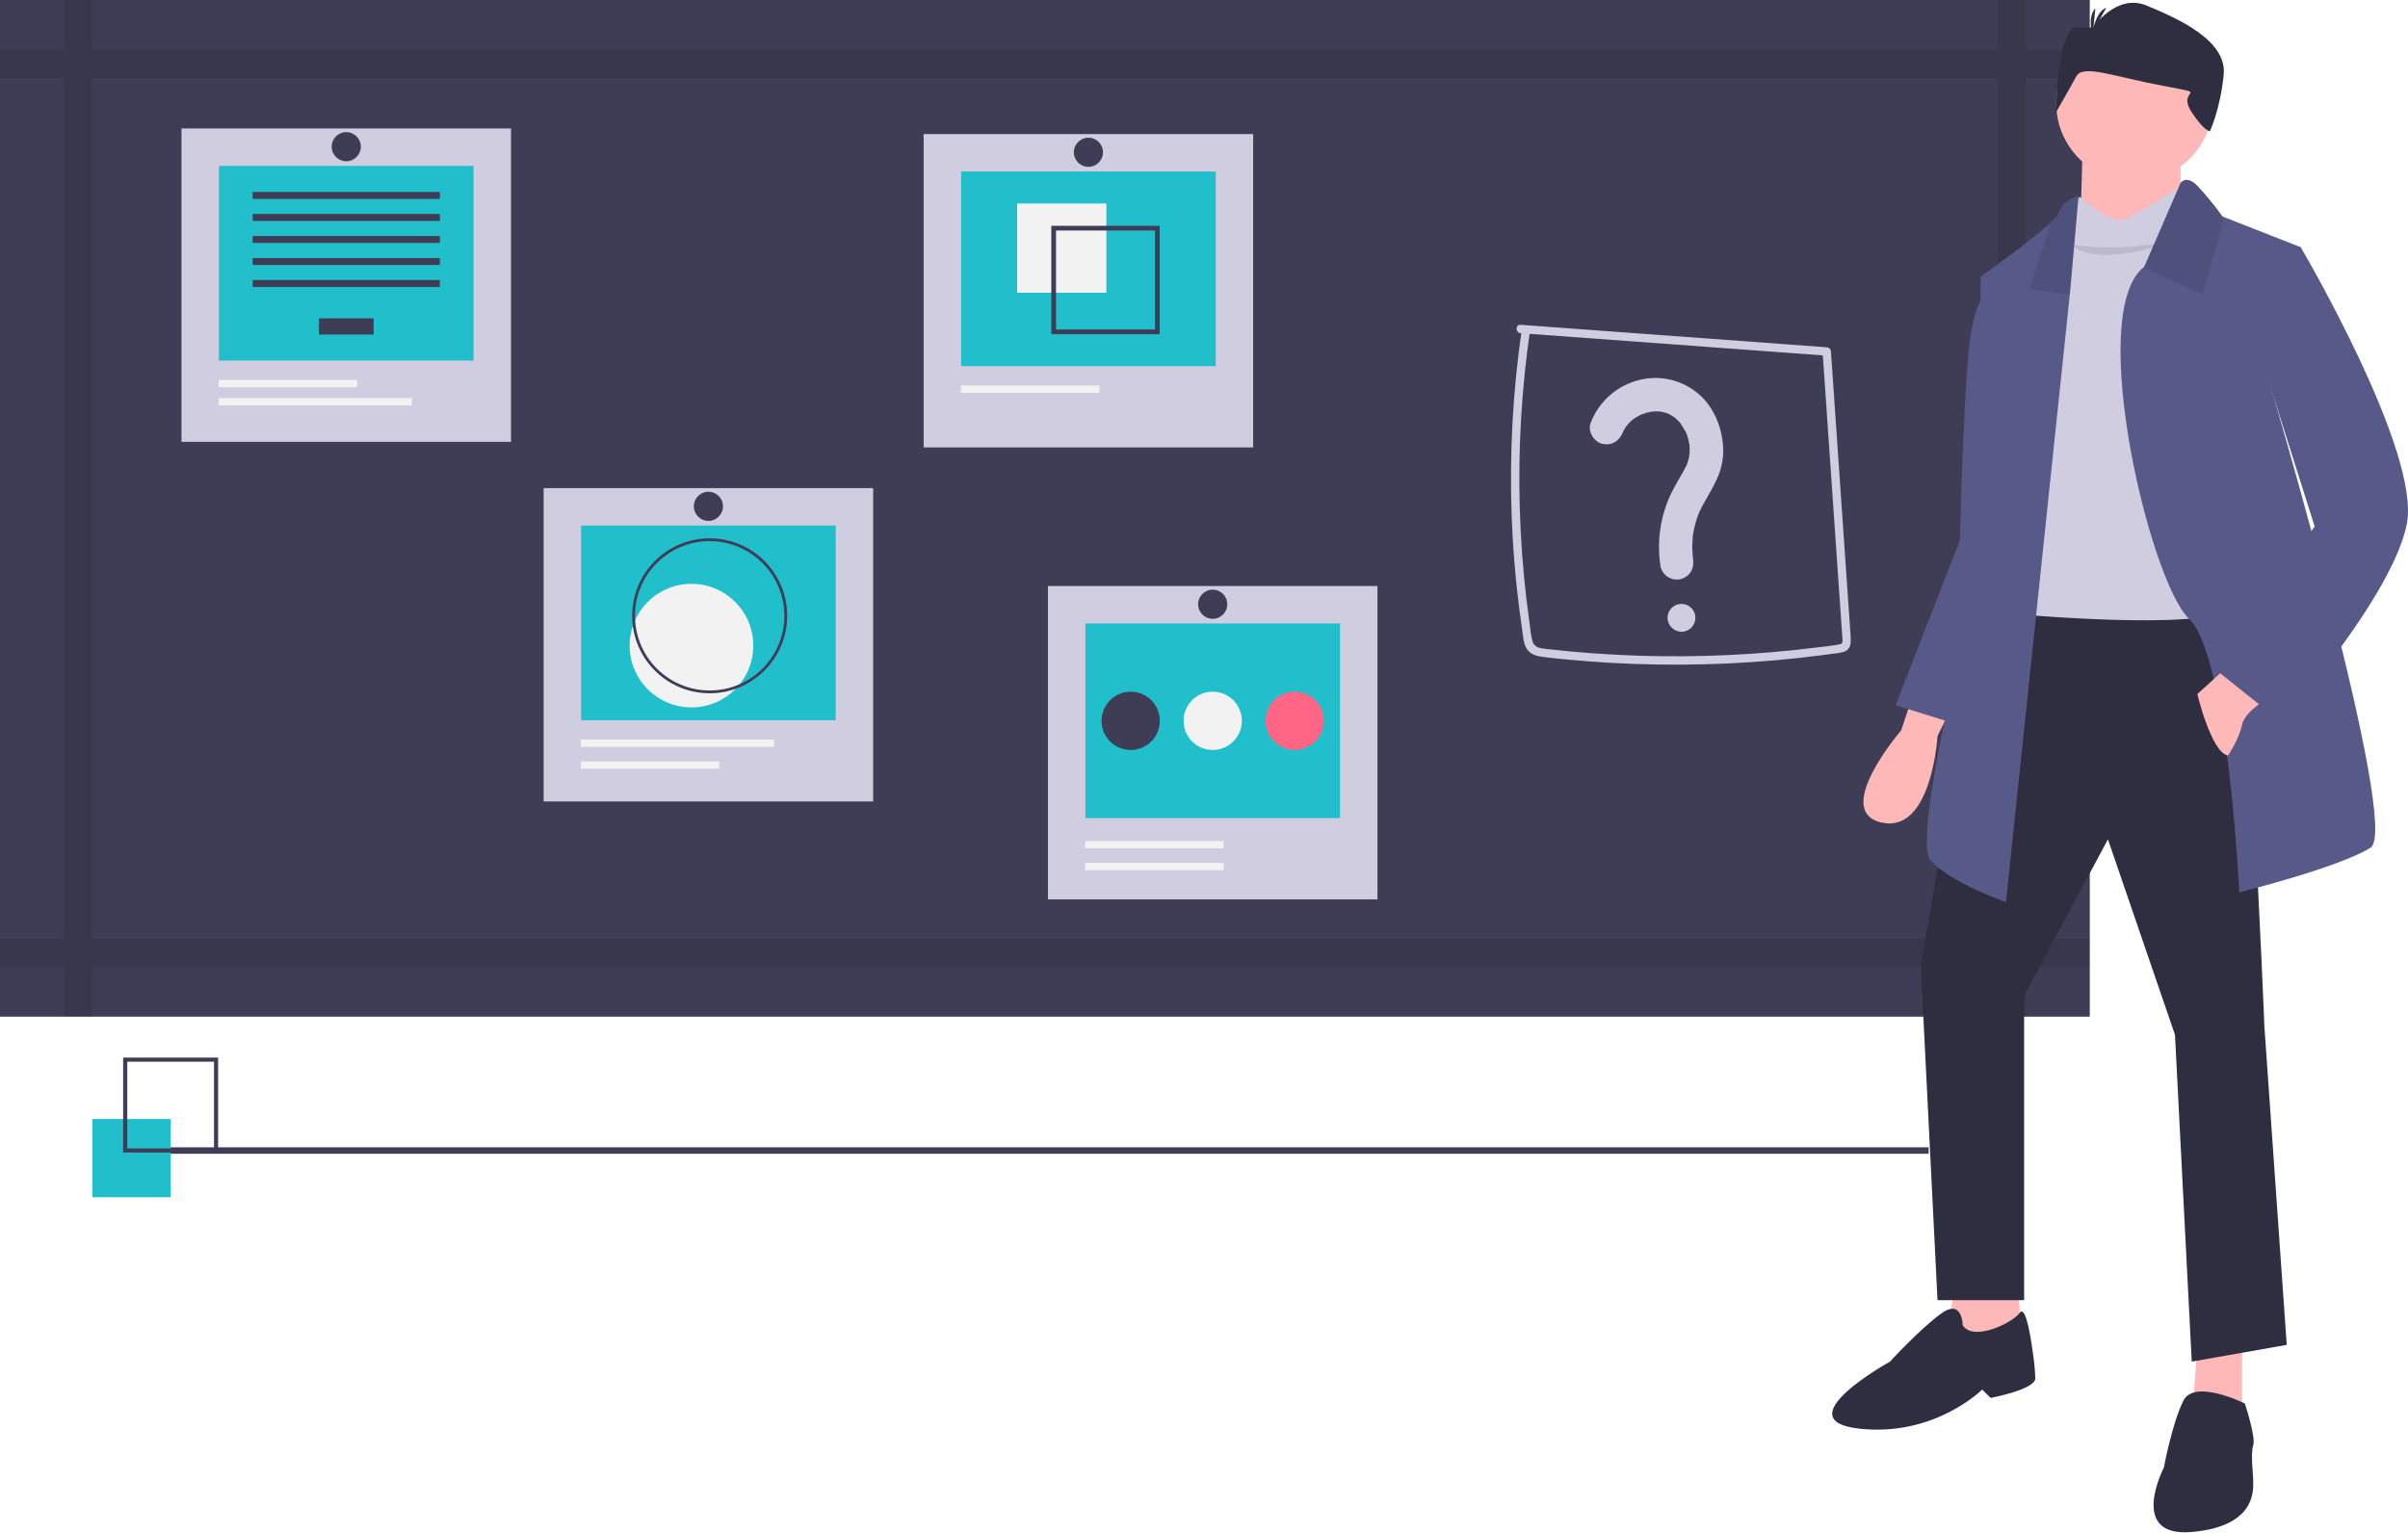
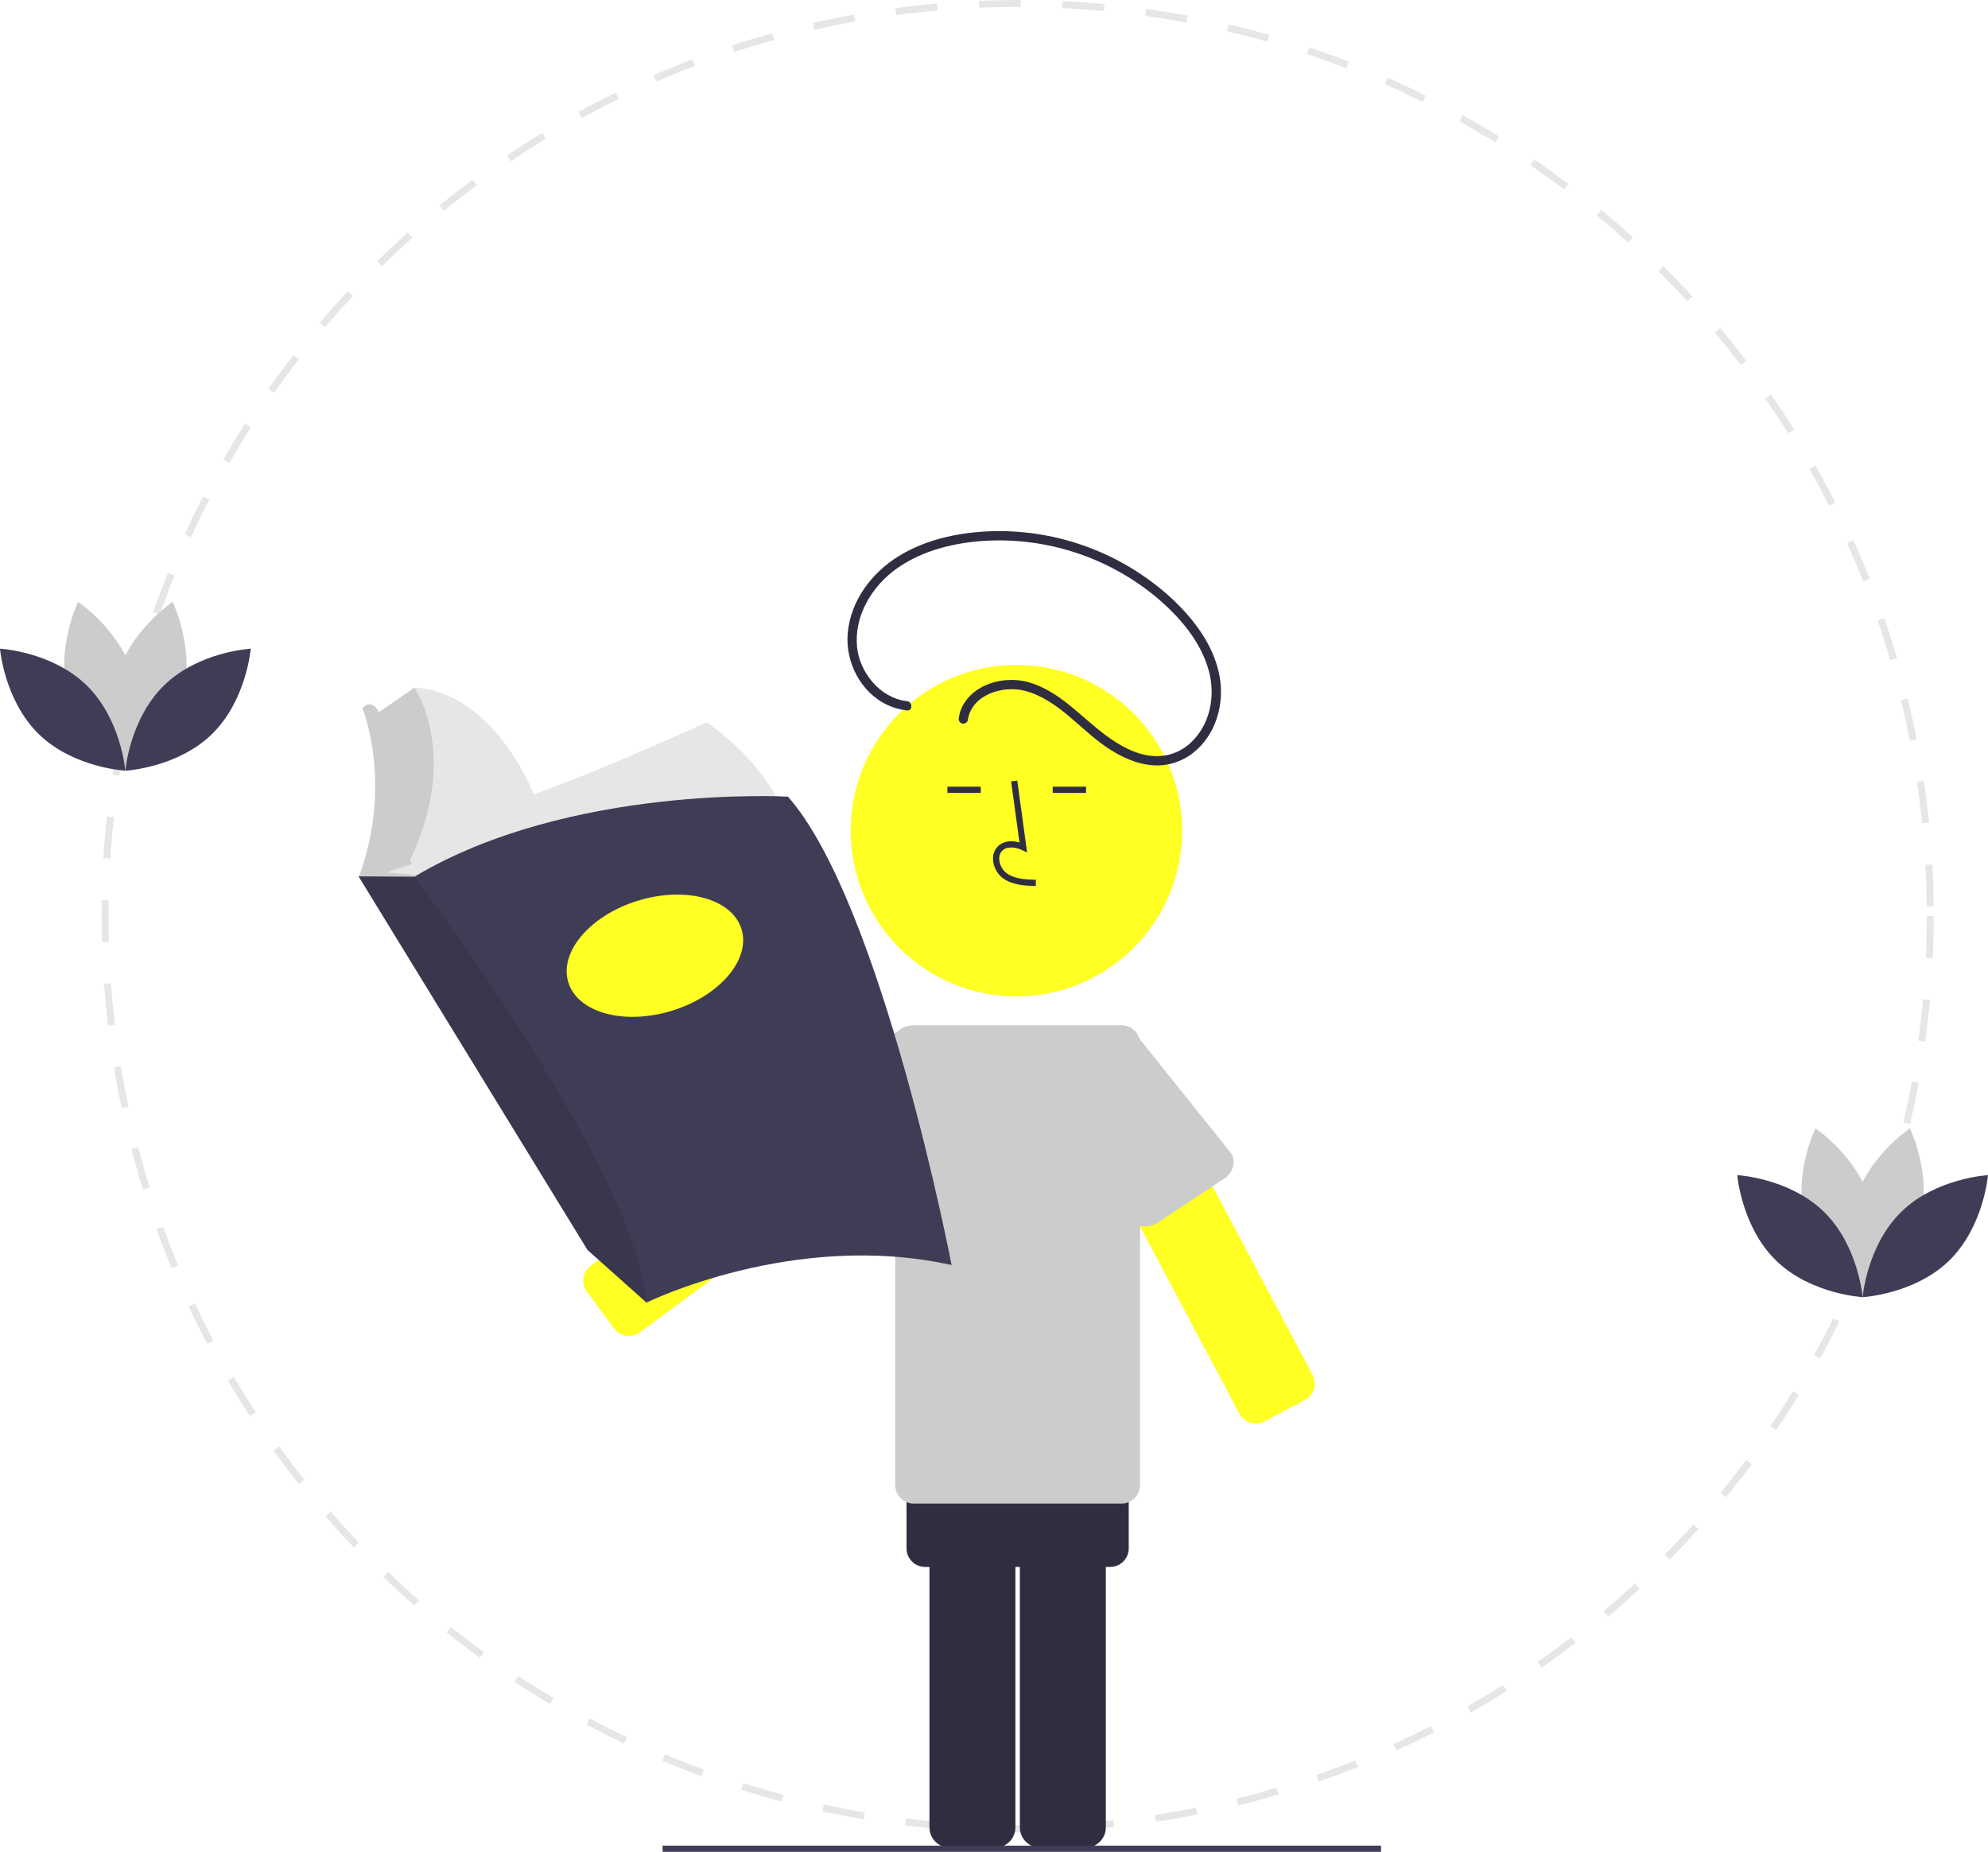
- <svg xmlns="http://www.w3.org/2000/svg" data-name="Layer 1" width="1036.899" height="660" viewBox="0 0 1036.899 660">
-   <rect x="45.029" y="494.17" width="785.452" height="2.785" fill="#3f3d56" />
-   <rect width="899.868" height="437.904" fill="#3f3d56" />
-   <path d="M981.419,153.685V141.655H953.749V120H941.718v21.655H121.251V120H109.22v21.655H81.551v12.03h27.67V524.219H81.551V536.249h27.67v21.655h12.03V536.249H941.718v21.655h12.03V536.249h27.67V524.219H953.749V153.685Zm-39.7,370.534H121.251V153.685H941.718Z" transform="translate(-81.55069 -120)" opacity="0.1" />
-   <rect x="397.739" y="57.746" width="141.887" height="134.967" fill="#d0cde1" />
-   <rect x="413.862" y="73.869" width="109.64" height="83.842" fill="#21bfcb" />
-   <rect x="437.989" y="87.648" width="38.437" height="38.437" fill="#f2f2f2" />
-   <path d="M534.253,217.259v46.674H580.927V217.259Zm44.649,44.649H536.278V219.284H578.903Z" transform="translate(-81.55069 -120)" fill="#3f3d56" />
-   <rect x="413.754" y="166.033" width="59.637" height="3.139" fill="#f2f2f2" />
-   <circle cx="468.682" cy="65.592" r="6.278" fill="#3f3d56" />
-   <rect x="451.252" y="252.409" width="141.887" height="134.967" fill="#d0cde1" />
-   <rect x="467.375" y="268.532" width="109.64" height="83.842" fill="#21bfcb" />
-   <rect x="467.266" y="362.266" width="59.637" height="3.139" fill="#f2f2f2" />
-   <rect x="467.266" y="371.682" width="59.637" height="3.139" fill="#f2f2f2" />
-   <circle cx="486.884" cy="310.476" r="12.555" fill="#3f3d56" />
-   <circle cx="522.195" cy="310.476" r="12.555" fill="#f2f2f2" />
-   <circle cx="557.506" cy="310.476" r="12.555" fill="#ff6584" />
-   <circle cx="522.195" cy="260.256" r="6.278" fill="#3f3d56" />
-   <rect x="234.102" y="210.238" width="141.887" height="134.967" fill="#d0cde1" />
-   <rect x="250.225" y="226.362" width="109.64" height="83.842" fill="#21bfcb" />
-   <circle cx="297.745" cy="278.082" r="26.619" fill="#f2f2f2" />
-   <path d="M387.141,418.614a33.374,33.374,0,1,1,33.374-33.374A33.412,33.412,0,0,1,387.141,418.614Zm0-65.534a32.16,32.16,0,1,0,32.16,32.16A32.197,32.197,0,0,0,387.141,353.079Z" transform="translate(-81.55069 -120)" fill="#3f3d56" />
-   <rect x="250.117" y="327.943" width="59.637" height="3.139" fill="#f2f2f2" />
-   <rect x="250.117" y="318.526" width="83.178" height="3.139" fill="#f2f2f2" />
-   <circle cx="305.045" cy="218.085" r="6.278" fill="#3f3d56" />
-   <rect x="78.153" y="55.339" width="141.887" height="134.967" fill="#d0cde1" />
-   <rect x="94.277" y="71.463" width="109.64" height="83.842" fill="#21bfcb" />
-   <rect x="137.303" y="137.099" width="23.587" height="6.99" fill="#3f3d56" />
-   <rect x="108.788" y="82.68" width="80.617" height="2.996" fill="#3f3d56" />
-   <rect x="108.788" y="92.165" width="80.617" height="2.996" fill="#3f3d56" />
-   <rect x="108.788" y="101.651" width="80.617" height="2.996" fill="#3f3d56" />
-   <rect x="108.788" y="111.137" width="80.617" height="2.996" fill="#3f3d56" />
-   <rect x="108.788" y="120.623" width="80.617" height="2.996" fill="#3f3d56" />
-   <rect x="94.168" y="163.627" width="59.637" height="3.139" fill="#f2f2f2" />
-   <rect x="94.168" y="171.474" width="83.178" height="3.139" fill="#f2f2f2" />
-   <circle cx="149.097" cy="63.186" r="6.278" fill="#3f3d56" />
-   <path d="M736.341,263.51l102.758,7.55L868.159,273.195l-1.805-1.805,5.457,78.941,2.729,39.47c.11,1.595.223,3.189.331,4.784.089,1.326.454,2.604-1.116,2.931-3.123.651-6.375.922-9.539,1.321q-9.647,1.217-19.337,2.049a490.06,490.06,0,0,1-77.704.487q-9.697-.71-19.361-1.808c-2.396-.272-5.37-.374-6.245-3.061-.902-2.77-1.057-5.919-1.465-8.794q-2.725-19.208-3.714-38.614a443.034,443.034,0,0,1,2.73-77.258q.581-4.707,1.269-9.399c.331-2.272-3.146-3.253-3.48-.959a446.737,446.737,0,0,0-4.459,80.001q.699,20.072,3.214,40.026.636,5.04,1.381,10.065c.396,2.666.494,5.809,2.08,8.1,1.531,2.21,4.101,2.919,6.627,3.256,3.215.429,6.452.736,9.679,1.051a489.844,489.844,0,0,0,80.634,1.193q10.142-.687,20.25-1.794,4.979-.546,9.946-1.194,2.431-.317,4.86-.656a22.375,22.375,0,0,0,4.467-.778c3.041-1.096,3.04-4.029,2.851-6.763l-.703-10.167-1.406-20.333-5.664-81.931-.703-10.167a1.858,1.858,0,0,0-1.805-1.805l-102.758-7.55-29.06-2.135c-2.317-.17-2.306,3.44,0,3.609Z" transform="translate(-81.55069 -120)" fill="#d0cde1" />
-   <path d="M780.378,306.118c.519-1.378-.786,1.59-.131.277.174-.349.337-.702.521-1.045a19.938,19.938,0,0,1,1.22-1.982c.443-.634,1.116-.879-.194.224a9.443,9.443,0,0,0,.76-.881,22.193,22.193,0,0,1,1.952-1.892c.495-.425,1.431-.786-.244.154.331-.186.639-.464.955-.677q.974-.655,2.008-1.212.517-.279,1.047-.532c.6-.287,1.6-.385-.29.098.811-.208,1.596-.591,2.407-.822q1.034-.294,2.091-.494c.629-.119,1.772-.029-.378.02.384-.009.778-.083,1.162-.109a21.941,21.941,0,0,1,2.329-.035c.388.015.773.053,1.161.077,1.287.077-1.947-.357-0.0.014a19.652,19.652,0,0,1,2.259.57,8.6,8.6,0,0,0,1.105.388l-.998-.43q.367.16.728.334a20.086,20.086,0,0,1,2.08,1.163c.334.213.653.445.98.667,1.027.699-1.377-1.176.08.101q.741.65,1.422,1.365.409.429.795.879c.433.504.764,1.426-.139-.226.827,1.511,1.86,2.882,2.639,4.441.664,1.329-.605-1.651-.101-.252.136.377.282.75.411,1.13q.385,1.141.665,2.314c.187.783.278,1.583.45,2.366-.473-2.157-.127-.909-.081-.323q.064.8.077,1.602.016,1.001-.049,2.002c-.025.391-.113.806-.108,1.196-.027-2.025.147-1.016.021-.336a22.682,22.682,0,0,1-.56,2.334q-.172.577-.374,1.143-.18.503-.38.998.582-1.355.093-.258c-1.993,3.987-4.477,7.704-6.437,11.704a53.402,53.402,0,0,0-4.68,32.162,7.222,7.222,0,0,0,3.317,4.314,7.371,7.371,0,0,0,5.562.728c4.069-1.317,5.668-4.869,5.041-8.879-.221-1.413.116,1.26-.029-.163-.062-.61-.124-1.219-.167-1.831q-.129-1.834-.105-3.674.02-1.576.152-3.148a9.33,9.33,0,0,1,.19-1.829c-.001.004-.233,1.451-.075.618.065-.344.111-.692.173-1.036a44.594,44.594,0,0,1,1.792-6.854c.173-.496.363-.986.545-1.478.482-1.3-.501,1.044.081-.215.52-1.123,1.057-2.231,1.649-3.318,2.485-4.565,5.295-8.842,7.106-13.752a28.856,28.856,0,0,0,1.602-12.03c-.67-8.419-4.239-16.96-10.892-22.411a28.407,28.407,0,0,0-25.097-5.719A30.007,30.007,0,0,0,766.457,302.28c-1.333,3.54,1.479,8.068,5.041,8.879,4.106.935,7.452-1.251,8.879-5.041Z" transform="translate(-81.55069 -120)" fill="#d0cde1" />
-   <path d="M805.596,392.116a6,6,0,1,0-6-6,6.068,6.068,0,0,0,6,6Z" transform="translate(-81.55069 -120)" fill="#d0cde1" />
-   <rect x="39.789" y="481.99" width="33.685" height="33.685" fill="#21bfcb" />
-   <path d="M175.477,616.426H134.574V575.523h40.903Zm-39.125-1.778h37.346V577.301H136.352Z" transform="translate(-81.55069 -120)" fill="#3f3d56" />
-   <path d="M905.026,420.156l-4.812,14.436s-30.076,34.888-8.421,39.7,24.061-37.294,24.061-37.294l6.015-12.03Z" transform="translate(-81.55069 -120)" fill="#ffb8b8" />
-   <path d="M938.711,245.717s-7.218-1.203-9.624,27.67-3.609,79.4-3.609,79.4L897.808,423.766l34.888,10.827,16.842-80.603Z" transform="translate(-81.55069 -120)" fill="#575a89" />
-   <polygon points="841.521 555.199 837.912 578.057 870.394 578.057 869.191 555.199 841.521 555.199" fill="#ffb8b8" />
-   <polygon points="946.185 580.463 943.778 611.742 965.433 614.148 965.433 578.057 946.185 580.463" fill="#ffb8b8" />
-   <path d="M936.305,376.847,908.635,535.648l7.218,144.364h37.294V548.881l36.091-67.37L1018.111,565.723l7.218,140.755,40.903-7.218L1056.608,562.114s-7.218-182.861-14.436-185.267S936.305,376.847,936.305,376.847Z" transform="translate(-81.55069 -120)" fill="#2f2e41" />
-   <path d="M926.681,690.839s0-12.03-9.624-4.812S895.402,706.478,895.402,706.478s-45.715,25.264-13.233,28.873,52.933-16.842,52.933-16.842l3.609,3.609s19.248-3.609,19.248-8.421a92.889,92.889,0,0,0-1.203-12.03s-2.53-20.406-5.476-16.218S931.493,698.057,926.681,690.839Z" transform="translate(-81.55069 -120)" fill="#2f2e41" />
-   <path d="M1048.187,724.524s-21.655-10.827-26.467-1.203-8.421,28.873-8.421,28.873S997.659,782.269,1025.329,779.863s26.467-18.045,26.467-21.655-1.203-12.03,0-15.639S1048.187,724.524,1048.187,724.524Z" transform="translate(-81.55069 -120)" fill="#2f2e41" />
-   <circle cx="919.116" cy="44.512" r="33.685" fill="#ffb8b8" />
-   <polygon points="896.86 60.753 895.657 104.062 938.966 100.453 938.966 60.753 896.86 60.753" fill="#ffb8b8" />
-   <path d="M1022.923,198.799s-20.452,13.233-26.467,15.639-19.249-9.624-19.249-9.624-3.609,2.406-3.609,4.812-2.406,12.03-2.406,12.03L942.32,316.696l2.406,67.37s87.821,8.421,97.446-2.406-4.812-166.018-4.812-166.018Z" transform="translate(-81.55069 -120)" fill="#d0cde1" />
-   <path d="M1016.908,224.062s-32.482,12.03-43.309,1.203C973.599,225.265,989.238,228.874,1016.908,224.062Z" transform="translate(-81.55069 -120)" opacity="0.1" />
-   <path d="M1102.323,485.12c-13.233,8.421-56.542,19.249-56.542,19.249s-4.728-101.837-21.655-117.897c-16.83-15.988-44.308-131.251-19.597-151.293a3.703,3.703,0,0,1,.349-.289l15.639-36.091s2.406-3.609,7.218,1.203a131.366,131.366,0,0,1,10.827,13.233l.686.277,32.999,12.957-13.233,58.949S1115.557,476.699,1102.323,485.12Z" transform="translate(-81.55069 -120)" fill="#575a89" />
-   <path d="M1039.248,213.512l-9.107,33.408-25.613-11.742a3.703,3.703,0,0,1,.349-.289l15.639-36.091s2.406-3.609,7.218,1.203a131.366,131.366,0,0,1,10.827,13.233Z" transform="translate(-81.55069 -120)" opacity="0.1" />
-   <path d="M976.606,204.212l-3.609,40.903-.192,1.865L945.328,508.579s-24.061-8.421-32.482-18.045,19.249-116.694,19.249-116.694l2.406-134.74s21.342-15.026,30.064-23.279c2.045-1.925,3.393-3.477,3.621-4.391C969.388,206.618,976.606,204.212,976.606,204.212Z" transform="translate(-81.55069 -120)" fill="#575a89" />
-   <path d="M976.606,204.212l-3.609,40.903-.192,1.865-17.252-2.466,9.011-28.692c2.045-1.925,3.393-3.477,3.621-4.391C969.388,206.618,976.606,204.212,976.606,204.212Z" transform="translate(-81.55069 -120)" opacity="0.1" />
-   <path d="M1040.969,406.923l-13.233,12.03s6.015,25.264,13.233,26.467c0,0,4.812-7.218,6.015-13.233s12.03-12.03,12.03-12.03Z" transform="translate(-81.55069 -120)" fill="#ffb8b8" />
-   <path d="M1056.608,224.062l15.639,2.406s51.73,87.821,45.715,119.1-54.136,85.415-54.136,85.415l-30.076-24.061,44.512-60.152L1055.405,274.59Z" transform="translate(-81.55069 -120)" fill="#575a89" />
-   <path d="M966.906,168.296s0-29.707,7.219-36.458h8.663s10.107-14.853,23.101-9.452,34.651,14.853,33.207,29.707-5.946,24.45-5.946,24.45-2.406,0-7.769-8.075c-7.166-10.79,9.385-7.427-12.272-11.478s-34.651-9.452-37.538-4.051S966.906,168.296,966.906,168.296Z" transform="translate(-81.55069 -120)" fill="#2f2e41" />
-   <path d="M982.645,133.854s1.154-8.682,5.903-10.551Z" transform="translate(-81.55069 -120)" fill="#2f2e41" />
-   <path d="M982.624,135.64s-2.41-8.42,1.198-12.031Z" transform="translate(-81.55069 -120)" fill="#2f2e41" />
+ <svg xmlns="http://www.w3.org/2000/svg" data-name="Layer 1" width="641.963" height="598" viewBox="0 0 641.963 598">
+   <path d="M607.641,742.658c-3.121,0-6.273-.049-9.368-.146l.07-2.247c4.443.138,8.978.177,13.442.115l.031,2.25Q609.732,742.657,607.641,742.658Zm17.711-.522-.132-2.245c4.45-.263,8.957-.632,13.396-1.096l.235,2.236c-4.473.469-9.014.841-13.499,1.105Zm-40.601-.35c-4.487-.344-9.022-.794-13.478-1.341l.275-2.232c4.422.542,8.922.99,13.375,1.33Zm67.533-2.474-.337-2.223c4.421-.671,8.877-1.45,13.239-2.317l.438,2.206c-4.396.873-8.884,1.659-13.34,2.334Zm-94.412-.823c-4.433-.751-8.907-1.615-13.299-2.568l.477-2.199c4.358.947,8.798,1.804,13.197,2.548Zm120.973-4.456-.54-2.184c4.34-1.073,8.704-2.26,12.972-3.525l.639,2.157c-4.3,1.275-8.698,2.47-13.071,3.551Zm-147.438-1.29c-4.348-1.157-8.724-2.429-13.006-3.783l.678-2.144c4.249,1.343,8.592,2.606,12.906,3.752ZM704.808,726.33l-.738-2.124c4.211-1.464,8.447-3.047,12.592-4.706l.835,2.089c-4.175,1.671-8.444,3.266-12.688,4.741Zm-199.258-1.762c-4.223-1.552-8.472-3.227-12.629-4.978l.873-2.074c4.125,1.738,8.341,3.4,12.532,4.941Zm224.374-8.288-.931-2.048c4.045-1.838,8.11-3.8,12.083-5.831l1.024,2.004c-4.004,2.046-8.1,4.023-12.175,5.875ZM480.539,714.037c-4.059-1.934-8.134-3.992-12.109-6.116l1.06-1.984c3.946,2.108,7.989,4.15,12.017,6.07Zm273.455-10.061-1.114-1.953c3.879-2.213,7.751-4.54,11.506-6.916l1.202,1.9C761.804,699.402,757.903,701.748,753.994,703.976Zm-297.377-2.72c-3.861-2.297-7.728-4.719-11.492-7.198l1.238-1.878c3.735,2.461,7.572,4.864,11.404,7.143ZM776.854,689.514l-1.287-1.843c3.652-2.552,7.297-5.224,10.833-7.942l1.371,1.784C784.208,684.251,780.535,686.944,776.854,689.514Zm-342.875-3.168c-3.631-2.637-7.258-5.4-10.781-8.213l1.404-1.758c3.496,2.791,7.096,5.533,10.699,8.149Zm364.334-13.324-1.45-1.72c3.404-2.872,6.792-5.866,10.071-8.898L808.46,664.056C805.157,667.111,801.743,670.127,798.312,673.022Zm-385.509-3.583c-3.382-2.961-6.741-6.042-9.985-9.156l1.558-1.623c3.22,3.091,6.553,6.148,9.909,9.088Zm405.388-14.804-1.602-1.58c3.138-3.18,6.243-6.471,9.225-9.781l1.672,1.505c-3.005,3.336-6.133,6.651-9.295,9.855Zm-424.928-3.95c-3.103-3.262-6.167-6.635-9.107-10.022L385.855,639.188c2.918,3.362,5.959,6.708,9.038,9.945ZM836.324,634.51l-1.738-1.428c2.835-3.45,5.626-7.01,8.299-10.584l1.801,1.347C841.994,627.446,839.181,631.034,836.324,634.51Zm-460.808-4.271c-2.786-3.521-5.53-7.155-8.154-10.803l1.826-1.314c2.605,3.619,5.328,7.227,8.093,10.722Zm477.038-17.431-1.861-1.263c2.509-3.694,4.966-7.496,7.303-11.302l1.918,1.178C857.557,605.254,855.081,609.086,852.553,612.807Zm-492.843-4.532c-2.451-3.758-4.85-7.624-7.131-11.495l1.938-1.142c2.264,3.841,4.645,7.679,7.077,11.408Zm507.033-18.572-1.968-1.087c2.16-3.908,4.258-7.922,6.238-11.93l2.017.997C871.035,581.721,868.919,585.765,866.743,589.703Zm-520.761-4.73c-2.098-3.965-4.132-8.034-6.046-12.092l2.034-.96c1.9,4.027,3.918,8.065,6,12Zm532.775-19.59-2.061-.903c1.793-4.094,3.514-8.287,5.117-12.461l2.1.806c-1.615,4.207-3.35,8.432-5.156,12.558Zm-544.305-4.854c-1.725-4.139-3.376-8.374-4.908-12.587l2.115-.769c1.52,4.182,3.159,8.383,4.87,12.491ZM888.485,540.04l-2.135-.707c1.404-4.23,2.729-8.554,3.937-12.852l2.166.609c-1.218,4.331-2.554,8.689-3.968,12.951ZM325.21,535.11c-1.338-4.287-2.596-8.667-3.738-13.019l2.176-.571c1.133,4.319,2.381,8.666,3.709,12.92Zm570.607-21.141-2.191-.51c1.007-4.336,1.928-8.764,2.737-13.158l2.212.406c-.815,4.43-1.743,8.891-2.758,13.262ZM318.339,508.914c-.938-4.394-1.787-8.87-2.523-13.307l2.219-.369c.731,4.404,1.574,8.846,2.505,13.206ZM900.72,487.336l-2.23-.305c.605-4.406,1.116-8.899,1.519-13.354l2.241.202c-.406,4.491-.921,9.017-1.53,13.457Zm-586.814-5.136c-.531-4.453-.966-8.989-1.295-13.48l2.244-.165c.326,4.459.758,8.959,1.285,13.379Zm589.26-21.832-2.247-.101c.2-4.458.302-8.979.302-13.437h2.25c0,4.493-.102,9.048-.304,13.539ZM311.929,455.191c-.077-2.758-.116-5.572-.116-8.363q0-2.597.044-5.184l2.25.04q-.045,2.567-.044,5.144c.001,2.769.04,5.563.115,8.301Zm589.275-11.501c-.046-4.46-.195-8.981-.443-13.437l2.245-.125c.249,4.49.4,9.045.447,13.539Zm-586.563-15.436-2.245-.141c.281-4.495.668-9.035,1.151-13.494l2.236.242C315.304,419.288,314.92,423.793,314.641,428.254ZM899.709,416.854c-.449-4.435-1.008-8.922-1.661-13.338l2.226-.328c.657,4.449,1.22,8.971,1.674,13.439Zm-582.175-15.318-2.223-.344c.689-4.45,1.49-8.936,2.38-13.334l2.205.446C319.013,392.669,318.218,397.121,317.535,401.536Zm578.243-11.266c-.858-4.388-1.826-8.806-2.878-13.129l2.186-.532c1.06,4.356,2.035,8.808,2.9,13.229ZM322.863,375.197l-2.182-.547c1.092-4.357,2.302-8.75,3.596-13.059l2.154.647C325.148,366.513,323.947,370.873,322.863,375.197ZM889.42,364.158c-1.254-4.283-2.625-8.592-4.074-12.808l2.127-.732c1.461,4.248,2.843,8.591,4.107,12.907Zm-558.812-14.735-2.122-.746c1.495-4.253,3.109-8.526,4.798-12.7l2.086.844c-1.676,4.142-3.278,8.383-4.761,12.603ZM880.684,338.743c-1.641-4.14-3.399-8.295-5.224-12.35l2.052-.924c1.84,4.086,3.611,8.273,5.264,12.444ZM340.704,324.455l-2.044-.939c1.879-4.092,3.879-8.195,5.944-12.196l1.999,1.031C344.553,316.322,342.569,320.394,340.704,324.455Zm528.97-10.164c-2.013-3.971-4.147-7.951-6.34-11.827l1.957-1.108c2.211,3.906,4.36,7.916,6.389,11.918Zm-516.622-13.756-1.95-1.123c2.244-3.897,4.611-7.797,7.035-11.593l1.896,1.211c-2.405,3.767-4.754,7.638-6.981,11.505Zm503.406-9.601c-2.377-3.784-4.866-7.554-7.398-11.205l1.848-1.282c2.552,3.679,5.061,7.478,7.455,11.291ZM367.532,277.86l-1.839-1.296c2.593-3.678,5.305-7.344,8.061-10.897l1.777,1.379C372.797,270.572,370.105,274.21,367.532,277.86Zm473.623-8.99c-2.711-3.551-5.534-7.081-8.393-10.491l1.725-1.445c2.88,3.437,5.725,6.993,8.457,10.571ZM384.014,256.611l-1.712-1.459c2.91-3.418,5.944-6.821,9.016-10.113l1.644,1.535C389.913,249.841,386.903,253.218,384.014,256.611Zm439.885-8.333c-3.022-3.289-6.157-6.55-9.316-9.689L816.169,236.993c3.183,3.164,6.341,6.449,9.386,9.763Zm-421.545-11.32-1.573-1.608c3.217-3.147,6.546-6.258,9.893-9.247l1.498,1.678C408.85,230.747,405.547,233.834,402.354,236.958Zm402.482-7.626c-3.312-3.004-6.731-5.966-10.163-8.805l1.435-1.733c3.457,2.86,6.903,5.845,10.24,8.872ZM422.396,219.06l-1.42-1.744c3.479-2.833,7.075-5.628,10.688-8.306l1.34,1.807C429.418,213.475,425.849,216.248,422.396,219.06Zm361.723-6.869c-3.573-2.691-7.25-5.331-10.927-7.847l1.27-1.856c3.706,2.535,7.41,5.195,11.011,7.906ZM443.973,203.068l-1.256-1.866c3.724-2.506,7.557-4.959,11.395-7.294l1.169,1.922C451.473,198.147,447.669,200.582,443.973,203.068Zm317.942-6.064c-3.802-2.353-7.706-4.646-11.603-6.818l1.094-1.965c3.928,2.188,7.862,4.5,11.693,6.87Zm-295.009-7.885-1.08-1.974c3.94-2.156,7.979-4.247,12.006-6.217l.989,2.021c-3.996,1.955-8.005,4.03-11.915,6.17Zm271.499-5.212c-4.003-1.994-8.103-3.921-12.187-5.726l.91-2.057c4.116,1.819,8.248,3.761,12.282,5.77Zm-247.403-6.574-.894-2.064c4.117-1.784,8.329-3.496,12.517-5.087l.799,2.104C499.266,173.864,495.087,175.562,491.001,177.333Zm222.773-4.313c-4.165-1.615-8.428-3.156-12.672-4.58l.716-2.133c4.275,1.435,8.571,2.988,12.769,4.616Zm-197.68-5.215-.701-2.138c4.275-1.402,8.637-2.721,12.964-3.921l.601,2.167C524.665,165.104,520.337,166.413,516.095,167.804Zm172.17-3.345c-4.291-1.223-8.667-2.362-13.007-3.385l.516-2.189c4.374,1.031,8.783,2.179,13.108,3.411Zm-146.274-3.842-.501-2.193c4.383-1.001,8.848-1.914,13.269-2.711l.4,2.213C550.77,158.719,546.34,159.624,541.99,160.618Zm120.117-2.325c-4.381-.822-8.843-1.554-13.263-2.174l.312-2.228c4.454.626,8.951,1.363,13.366,2.191Zm-93.67-2.448-.298-2.23c4.453-.594,8.982-1.094,13.461-1.484l.196,2.241C577.351,154.759,572.858,155.255,568.437,155.845Zm67.058-1.291c-4.431-.417-8.941-.739-13.407-.955l.11-2.247c4.498.218,9.043.542,13.508.963Zm-40.285-1.045-.094-2.247c4.135-.172,8.348-.26,12.526-.261l1.018.002-.007,2.25-1.012-.002C603.496,153.251,599.313,153.338,595.21,153.509Z" transform="translate(-279.0186 -151)" fill="#e6e6e6" />
+   <path d="M608.349,741.121V618.107a6.508,6.508,0,0,1,6.5-6.5h14.76a6.508,6.508,0,0,1,6.5,6.5V741.121a6.508,6.508,0,0,1-6.5,6.5H614.849A6.508,6.508,0,0,1,608.349,741.121Z" transform="translate(-279.0186 -151)" fill="#2f2e41" />
+   <path d="M579.156,741.121V618.107a6.508,6.508,0,0,1,6.5-6.5H600.416a6.508,6.508,0,0,1,6.5,6.5V741.121a6.508,6.508,0,0,1-6.5,6.5H585.656A6.508,6.508,0,0,1,579.156,741.121Z" transform="translate(-279.0186 -151)" fill="#2f2e41" />
+   <rect x="292.734" y="426.494" width="71.76" height="79.506" rx="6" fill="#2f2e41" />
+   <path d="M507.168,384.226s-30.159,14.01-55.68,23.302c-15.837-35.751-38.653-34.413-38.653-34.413l-13.832,9.524,2.494,14.286-.68,23.356-3.628,12.245,5.206.941,2.941.533.443-.401a30.219,30.219,0,0,0-.881,8.904l130.841-20.408S531.204,401.006,507.168,384.226Z" transform="translate(-279.0186 -151)" fill="#e6e6e6" />
+   <rect x="513.827" y="466.41" width="26.76" height="135.014" rx="6" transform="translate(132.1563 1124.235) rotate(-126.4665)" fill="#ffff24" />
+   <rect x="648.848" y="479.41" width="26.76" height="135.014" rx="6" transform="translate(-458.1276 223.2418) rotate(-27.95414)" fill="#ffff24" />
+   <path d="M673.651,532.053l-21.293,14.116c-3.254,1.727-7.151.754-8.704-2.173l-23.515-44.311c-1.553-2.927-.175-6.7,3.079-8.426l14.493-7.691c3.254-1.727,7.151-.754,8.704,2.173l30.315,37.887C678.283,526.553,676.904,530.326,673.651,532.053Z" transform="translate(-279.0186 -151)" fill="#ccc" />
+   <path d="M528.551,519.072l13.839,18.379a6,6,0,0,0,8.481.269l36.576-34.331a6,6,0,0,0,.269-8.481L577.615,484.146a6,6,0,0,0-8.481-.269L528.819,510.591A6,6,0,0,0,528.551,519.072Z" transform="translate(-279.0186 -151)" fill="#ccc" />
+   <rect x="289.083" y="331.059" width="79.062" height="154.476" rx="6" fill="#ccc" />
+   <circle cx="328.222" cy="268.242" r="53.519" fill="#ffff24" />
+   <path d="M613.479,437.111c-3.307-.093-7.422-.208-10.589-2.522a8.131,8.131,0,0,1-3.2-6.073,5.47,5.47,0,0,1,1.86-4.492c1.654-1.398,4.072-1.729,6.678-.961l-2.699-19.727,1.982-.271,3.172,23.19-1.654-.759c-1.917-.881-4.551-1.328-6.188.055a3.514,3.514,0,0,0-1.152,2.895,6.146,6.146,0,0,0,2.381,4.528c2.464,1.801,5.745,2.034,9.466,2.138Z" transform="translate(-279.0186 -151)" fill="#2f2e41" />
+   <rect x="305.939" y="254.037" width="10.771" height="2" fill="#2f2e41" />
+   <rect x="339.939" y="254.037" width="10.771" height="2" fill="#2f2e41" />
+   <path d="M571.885,377.419c-8.674-.989-15.392-9.3-16.13-17.733-.878-10.032,4.965-19.56,12.98-25.19,8.382-5.887,18.826-8.346,28.93-8.887A79.51,79.51,0,0,1,652.013,343.523c7.571,6.288,14.643,14.299,17.323,23.974,2.328,8.403.433,17.922-6.325,23.807a15.976,15.976,0,0,1-12.26,3.775c-5.244-.544-10.082-3.302-14.27-6.347-8.147-5.923-14.835-14.175-24.76-17.271-7.278-2.27-16.722-.272-21.169,6.309a11.979,11.979,0,0,0-1.913,5.019,1.553,1.553,0,0,0,1.048,1.845,1.509,1.509,0,0,0,1.845-1.048c1.168-8.289,11.36-11.383,18.513-9.489,10.429,2.76,17.429,12.066,25.985,17.979,4.499,3.109,9.615,5.594,15.132,6.04a18.791,18.791,0,0,0,13.203-4.056c7.31-5.772,10.105-15.699,8.489-24.637-1.872-10.35-8.838-19.221-16.482-26.089a82.447,82.447,0,0,0-56.344-20.814c-10.574.243-21.606,2.426-30.715,8.014-8.836,5.421-15.665,14.49-16.558,25.032-.786,9.279,4.193,18.984,12.738,23.049a19.949,19.949,0,0,0,6.392,1.804c1.915.218,1.899-2.783,0-3Z" transform="translate(-279.0186 -151)" fill="#2f2e41" />
+   <path d="M405.238,432.186l6.349-2.041c.68-1.304-.565-.467.029-1.735,16.064-34.271,1.218-55.296,1.218-55.296L401.35,381.022c-.028-.065-.051-.132-.08-.198 0,0-2.041-4.535-5.215-1.134,0,0,9.977,24.264-1.134,54.423l12.925,5.896,4.989-5.896.113-.567-8.928-.812Z" transform="translate(-279.0186 -151)" fill="#ccc" />
+   <path d="M586.307,559.512c-51.021-11.338-98.528,12.132-98.528,12.132l-.129-.116L468.731,554.637,394.807,434l18.028.113c50.114-29.932,120.637-25.851,120.637-25.851C563.858,442.73,586.307,559.512,586.307,559.512Z" transform="translate(-279.0186 -151)" fill="#3f3d56" />
+   <path d="M487.65,571.529,468.731,554.637,394.807,434l18.028.113S484.686,529.011,487.65,571.529Z" transform="translate(-279.0186 -151)" opacity="0.1" style="isolation:isolate" />
+   <ellipse cx="490.501" cy="459.624" rx="29.252" ry="18.594" transform="translate(-392.2349 13.03807) rotate(-17.05185)" fill="#ffff24" />
+   <path d="M338.03,375.508c-4.074,15.059-18.028,24.386-18.028,24.386s-7.349-15.089-3.275-30.149,18.028-24.386,18.028-24.386S342.104,360.449,338.03,375.508Z" transform="translate(-279.0186 -151)" fill="#ccc" />
+   <path d="M300.97,375.508c4.074,15.059,18.028,24.386,18.028,24.386s7.349-15.089,3.275-30.149-18.028-24.386-18.028-24.386S296.896,360.449,300.97,375.508Z" transform="translate(-279.0186 -151)" fill="#ccc" />
+   <path d="M306.956,372.271c11.179,10.882,12.544,27.61,12.544,27.61s-16.759-.915-27.937-11.797-12.544-27.61-12.544-27.61S295.777,361.389,306.956,372.271Z" transform="translate(-279.0186 -151)" fill="#3f3d56" />
+   <path d="M332.044,372.271c-11.179,10.882-12.544,27.61-12.544,27.61s16.759-.915,27.937-11.797,12.544-27.61,12.544-27.61S343.223,361.389,332.044,372.271Z" transform="translate(-279.0186 -151)" fill="#3f3d56" />
+   <path d="M899.03,545.508c-4.074,15.059-18.028,24.386-18.028,24.386s-7.349-15.089-3.275-30.149,18.028-24.386,18.028-24.386S903.104,530.449,899.03,545.508Z" transform="translate(-279.0186 -151)" fill="#ccc" />
+   <path d="M861.97,545.508c4.074,15.059,18.028,24.386,18.028,24.386s7.349-15.089,3.275-30.149-18.028-24.386-18.028-24.386S857.896,530.449,861.97,545.508Z" transform="translate(-279.0186 -151)" fill="#ccc" />
+   <path d="M867.956,542.271c11.179,10.882,12.544,27.61,12.544,27.61s-16.759-.915-27.937-11.797-12.544-27.61-12.544-27.61S856.777,531.389,867.956,542.271Z" transform="translate(-279.0186 -151)" fill="#3f3d56" />
+   <path d="M893.044,542.271c-11.179,10.882-12.544,27.61-12.544,27.61s16.759-.915,27.937-11.797,12.544-27.61,12.544-27.61S904.223,531.389,893.044,542.271Z" transform="translate(-279.0186 -151)" fill="#3f3d56" />
+   <rect x="213.963" y="596" width="232" height="2" fill="#3f3d56" />
</svg>
